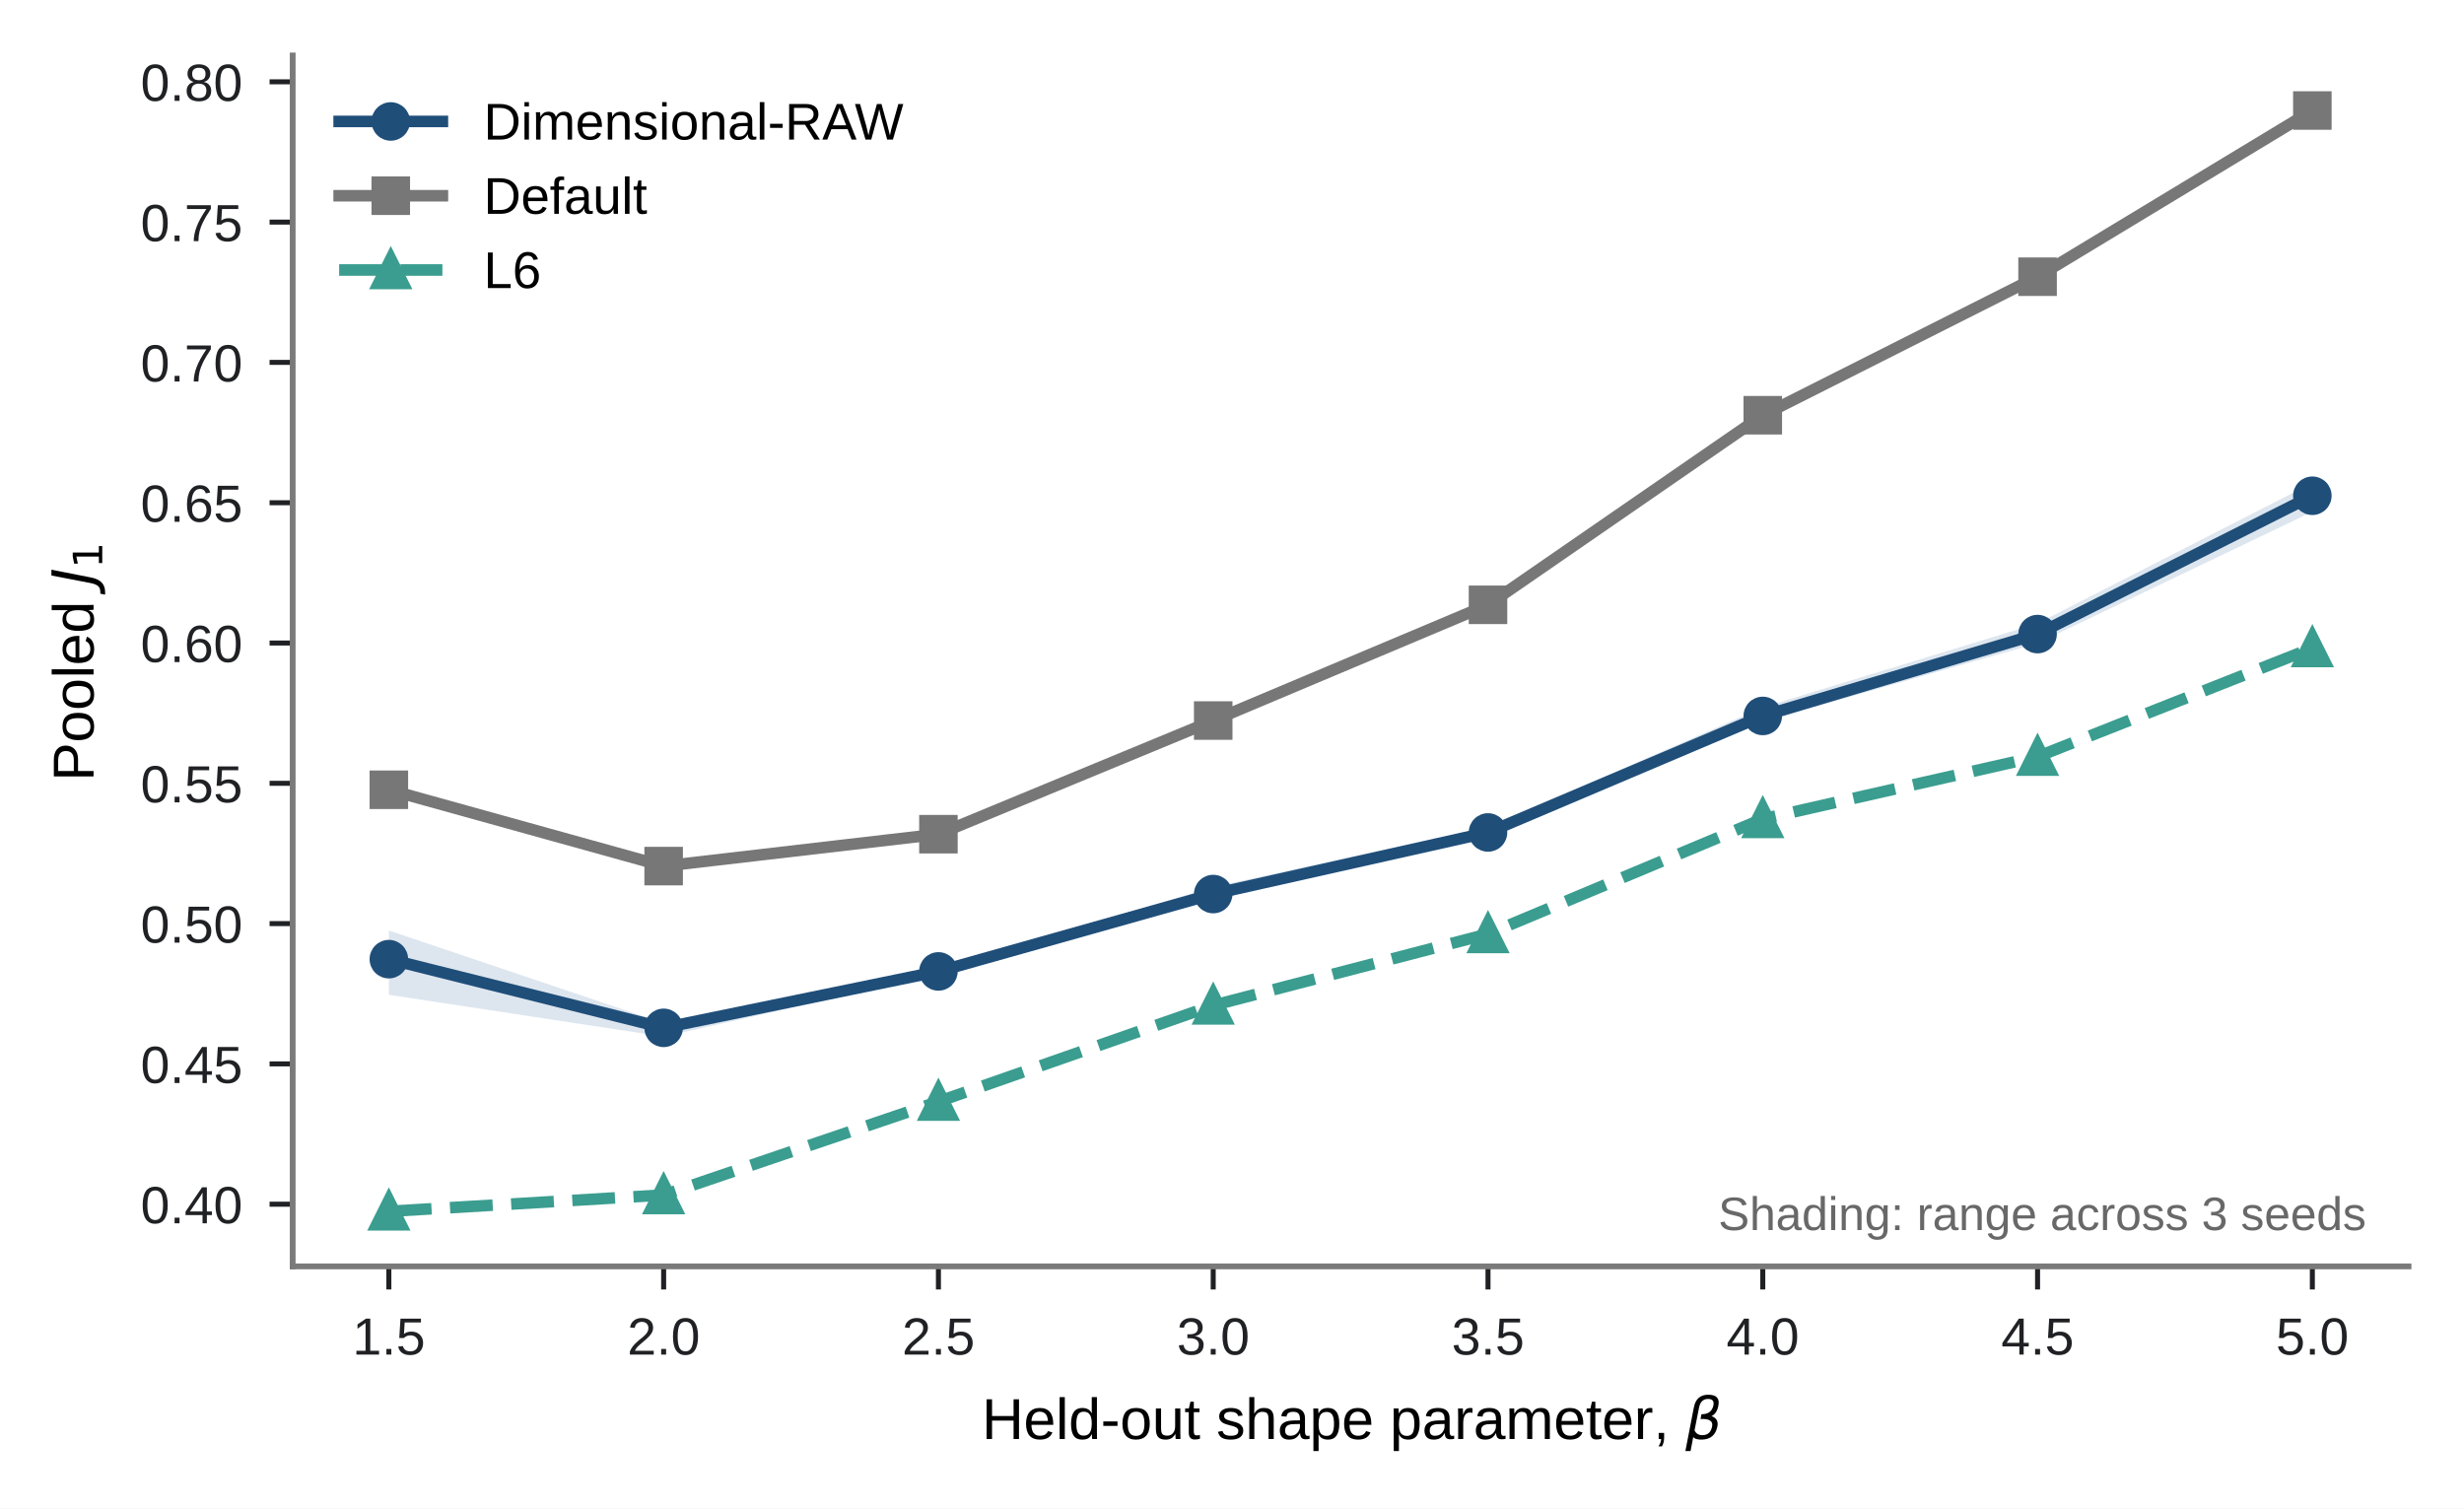
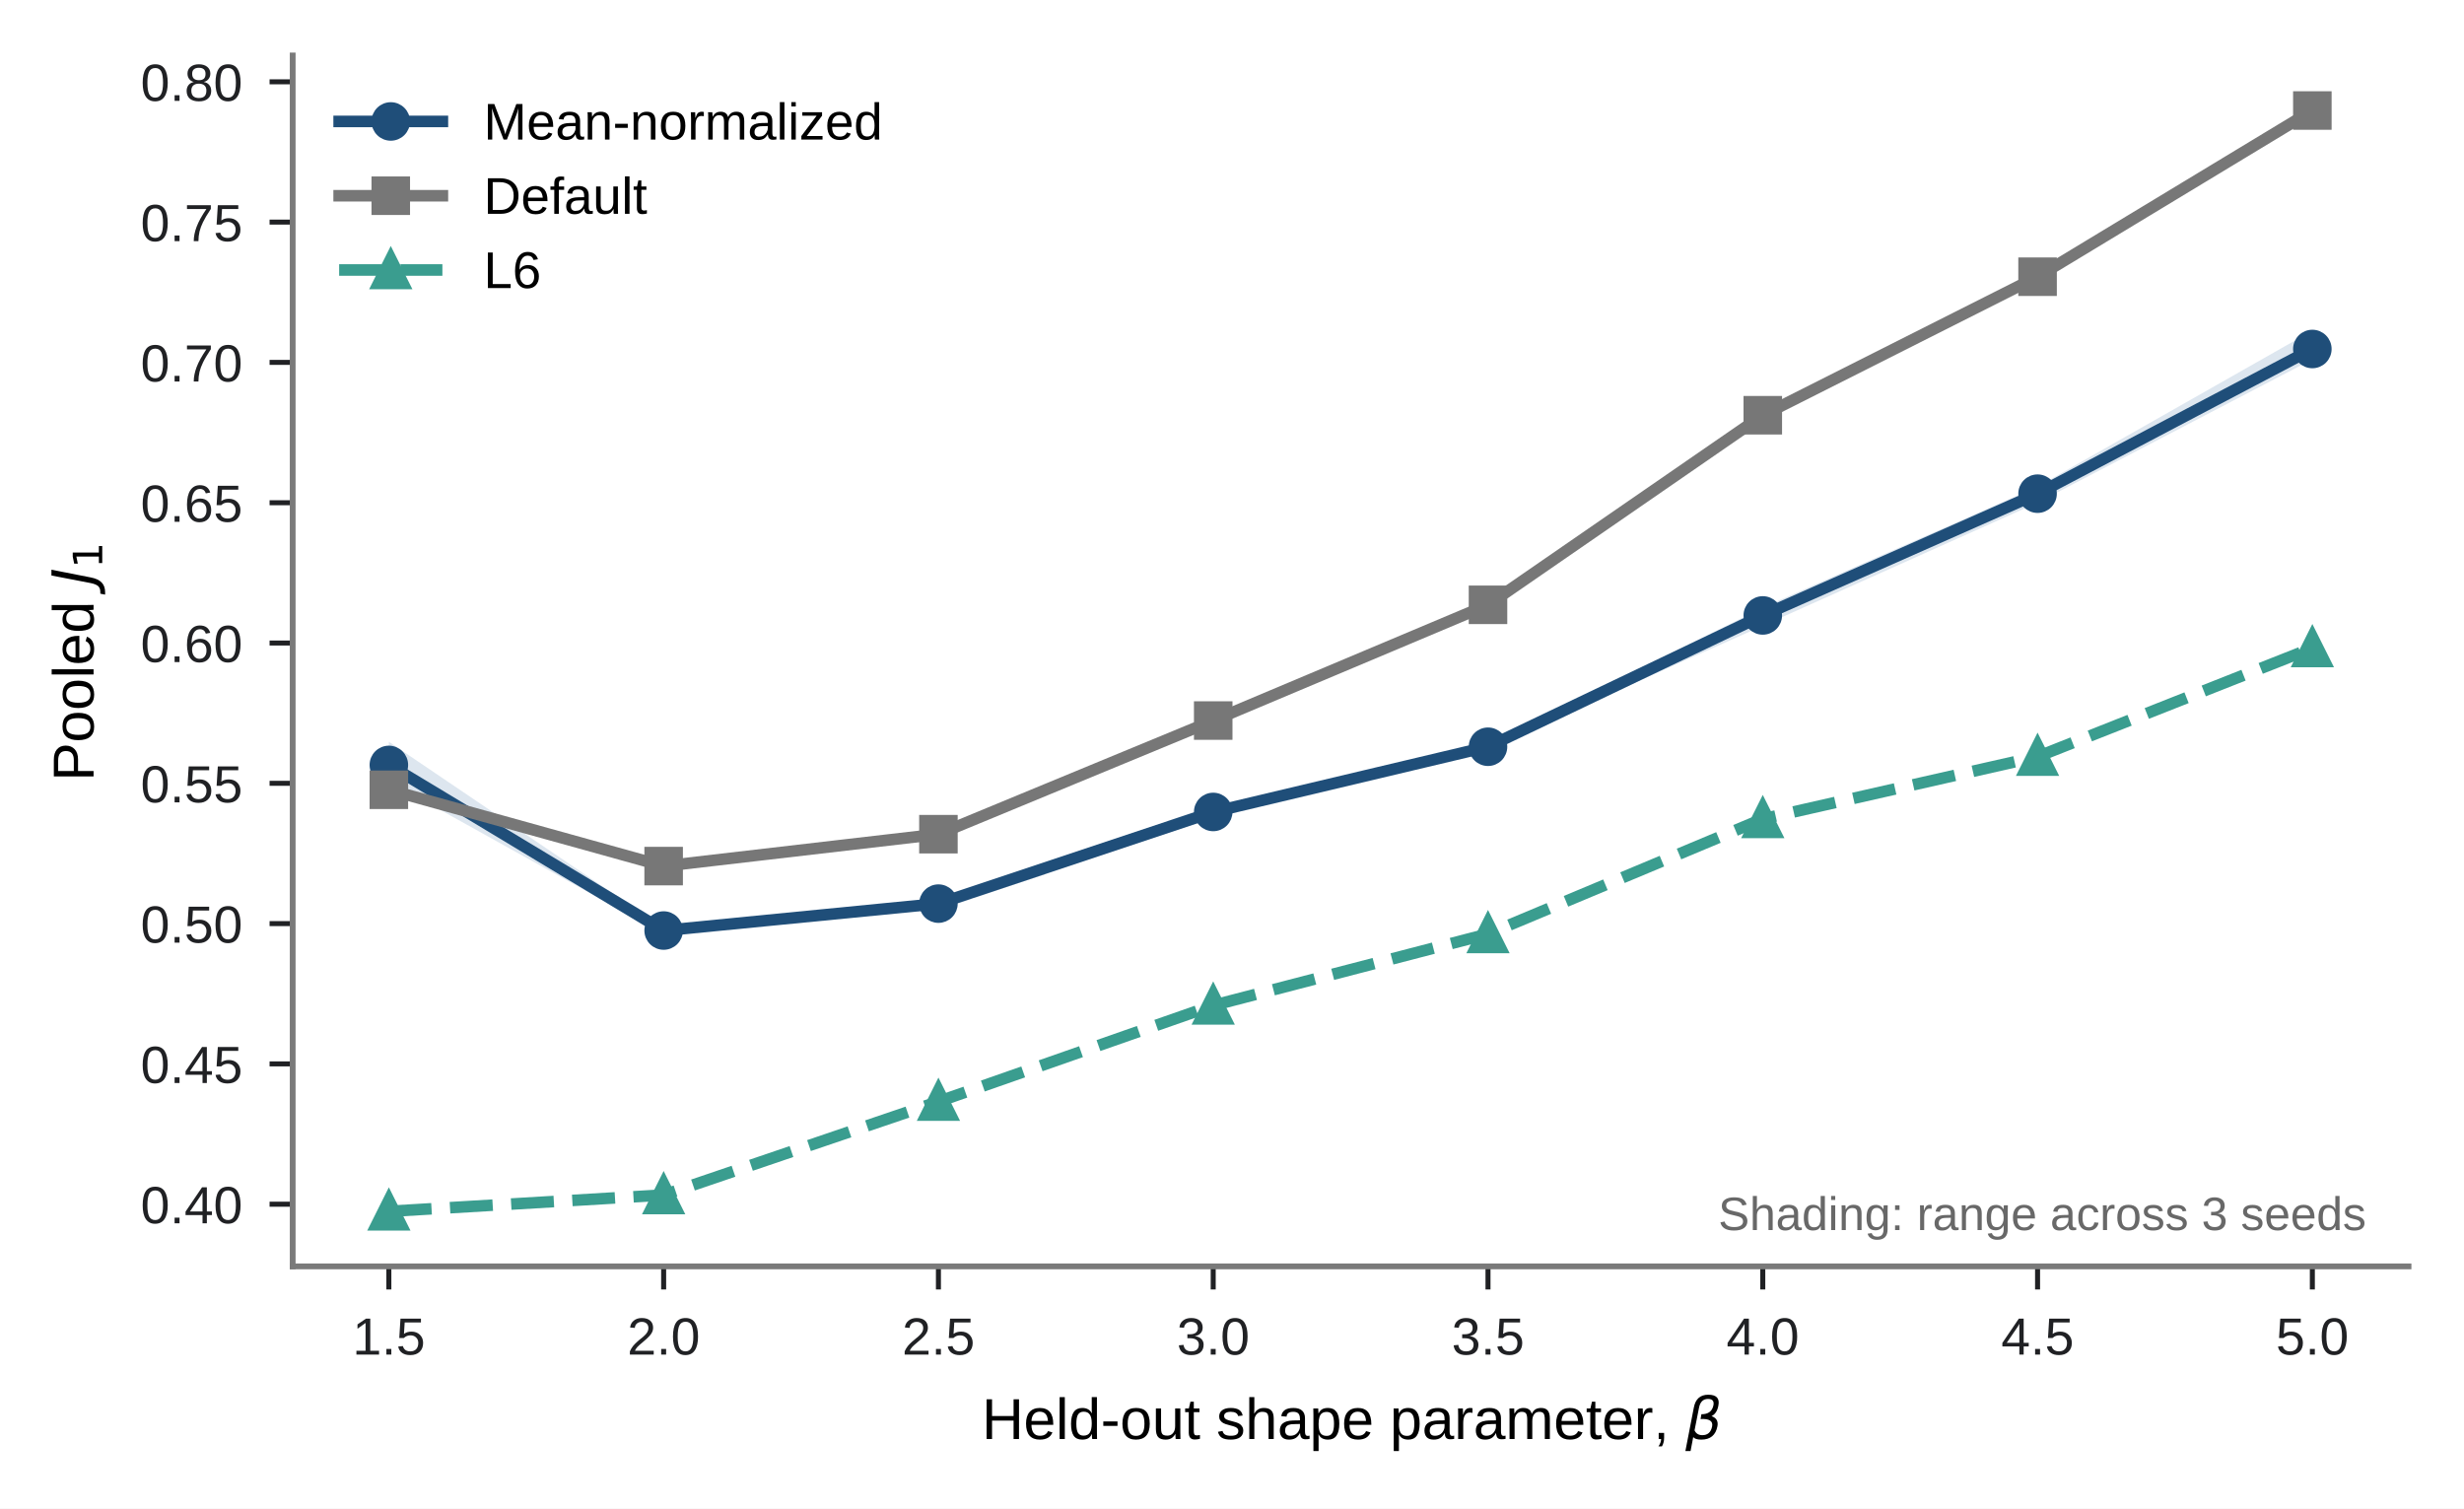
<svg xmlns="http://www.w3.org/2000/svg" xmlns:xlink="http://www.w3.org/1999/xlink" width="319.793pt" height="195.788pt" viewBox="0 0 319.793 195.788" version="1.1">
  <defs>
    <style type="text/css">*{stroke-linejoin: round; stroke-linecap: butt}</style>
  </defs>
  <g id="figure_1">
    <g id="patch_1">
-       <path d="M 0 195.788  L 319.793 195.788  L 319.793 0  L 0 0  z " style="fill: #ffffff" />
+       <path d="M 0 195.788 L 319.793 195.788 L 319.793 0 L 0 0 z " style="fill: #ffffff" />
    </g>
    <g id="axes_1">
      <g id="patch_2">
-         <path d="M 37.987 164.353  L 312.593 164.353  L 312.593 7.2  L 37.987 7.2  z " style="fill: #ffffff" />
+         <path d="M 37.987 164.353 L 312.593 164.353 L 312.593 7.2 L 37.987 7.2 z " style="fill: #ffffff" />
      </g>
      <g id="matplotlib.axis_1">
        <g id="xtick_1">
          <g id="line2d_1">
            <defs>
-               <path id="ma566a4067a" d="M 0 0  L 0 3  " style="stroke: #202124; stroke-width: 0.65" />
+               <path id="m8bdf18c643" d="M 0 0 L 0 3 " style="stroke: #202124; stroke-width: 0.65" />
            </defs>
            <g>
-               <use xlink:href="#ma566a4067a" x="50.469" y="164.353" style="fill: #202124; stroke: #202124; stroke-width: 0.65" />
+               <use xlink:href="#m8bdf18c643" x="50.469" y="164.353" style="fill: #202124; stroke: #202124; stroke-width: 0.65" />
            </g>
          </g>
          <g id="text_1">
            <text style="font-size: 6.8px; font-family: 'Arial', 'Helvetica', 'Microsoft YaHei', 'DejaVu Sans', sans-serif; text-anchor: middle; fill: #202124" x="50.469" y="175.803" transform="rotate(-0 50.46891 175.8033)">1.5</text>
          </g>
        </g>
        <g id="xtick_2">
          <g id="line2d_2">
            <g>
-               <use xlink:href="#ma566a4067a" x="86.132" y="164.353" style="fill: #202124; stroke: #202124; stroke-width: 0.65" />
+               <use xlink:href="#m8bdf18c643" x="86.132" y="164.353" style="fill: #202124; stroke: #202124; stroke-width: 0.65" />
            </g>
          </g>
          <g id="text_2">
            <text style="font-size: 6.8px; font-family: 'Arial', 'Helvetica', 'Microsoft YaHei', 'DejaVu Sans', sans-serif; text-anchor: middle; fill: #202124" x="86.132" y="175.803" transform="rotate(-0 86.13207 175.8033)">2.0</text>
          </g>
        </g>
        <g id="xtick_3">
          <g id="line2d_3">
            <g>
-               <use xlink:href="#ma566a4067a" x="121.795" y="164.353" style="fill: #202124; stroke: #202124; stroke-width: 0.65" />
+               <use xlink:href="#m8bdf18c643" x="121.795" y="164.353" style="fill: #202124; stroke: #202124; stroke-width: 0.65" />
            </g>
          </g>
          <g id="text_3">
            <text style="font-size: 6.8px; font-family: 'Arial', 'Helvetica', 'Microsoft YaHei', 'DejaVu Sans', sans-serif; text-anchor: middle; fill: #202124" x="121.795" y="175.803" transform="rotate(-0 121.7952 175.8033)">2.5</text>
          </g>
        </g>
        <g id="xtick_4">
          <g id="line2d_4">
            <g>
-               <use xlink:href="#ma566a4067a" x="157.458" y="164.353" style="fill: #202124; stroke: #202124; stroke-width: 0.65" />
+               <use xlink:href="#m8bdf18c643" x="157.458" y="164.353" style="fill: #202124; stroke: #202124; stroke-width: 0.65" />
            </g>
          </g>
          <g id="text_4">
            <text style="font-size: 6.8px; font-family: 'Arial', 'Helvetica', 'Microsoft YaHei', 'DejaVu Sans', sans-serif; text-anchor: middle; fill: #202124" x="157.458" y="175.803" transform="rotate(-0 157.4584 175.8033)">3.0</text>
          </g>
        </g>
        <g id="xtick_5">
          <g id="line2d_5">
            <g>
-               <use xlink:href="#ma566a4067a" x="193.122" y="164.353" style="fill: #202124; stroke: #202124; stroke-width: 0.65" />
+               <use xlink:href="#m8bdf18c643" x="193.122" y="164.353" style="fill: #202124; stroke: #202124; stroke-width: 0.65" />
            </g>
          </g>
          <g id="text_5">
            <text style="font-size: 6.8px; font-family: 'Arial', 'Helvetica', 'Microsoft YaHei', 'DejaVu Sans', sans-serif; text-anchor: middle; fill: #202124" x="193.122" y="175.803" transform="rotate(-0 193.1215 175.8033)">3.5</text>
          </g>
        </g>
        <g id="xtick_6">
          <g id="line2d_6">
            <g>
-               <use xlink:href="#ma566a4067a" x="228.785" y="164.353" style="fill: #202124; stroke: #202124; stroke-width: 0.65" />
+               <use xlink:href="#m8bdf18c643" x="228.785" y="164.353" style="fill: #202124; stroke: #202124; stroke-width: 0.65" />
            </g>
          </g>
          <g id="text_6">
            <text style="font-size: 6.8px; font-family: 'Arial', 'Helvetica', 'Microsoft YaHei', 'DejaVu Sans', sans-serif; text-anchor: middle; fill: #202124" x="228.785" y="175.803" transform="rotate(-0 228.7847 175.8033)">4.0</text>
          </g>
        </g>
        <g id="xtick_7">
          <g id="line2d_7">
            <g>
-               <use xlink:href="#ma566a4067a" x="264.448" y="164.353" style="fill: #202124; stroke: #202124; stroke-width: 0.65" />
+               <use xlink:href="#m8bdf18c643" x="264.448" y="164.353" style="fill: #202124; stroke: #202124; stroke-width: 0.65" />
            </g>
          </g>
          <g id="text_7">
            <text style="font-size: 6.8px; font-family: 'Arial', 'Helvetica', 'Microsoft YaHei', 'DejaVu Sans', sans-serif; text-anchor: middle; fill: #202124" x="264.448" y="175.803" transform="rotate(-0 264.4478 175.8033)">4.5</text>
          </g>
        </g>
        <g id="xtick_8">
          <g id="line2d_8">
            <g>
-               <use xlink:href="#ma566a4067a" x="300.111" y="164.353" style="fill: #202124; stroke: #202124; stroke-width: 0.65" />
+               <use xlink:href="#m8bdf18c643" x="300.111" y="164.353" style="fill: #202124; stroke: #202124; stroke-width: 0.65" />
            </g>
          </g>
          <g id="text_8">
            <text style="font-size: 6.8px; font-family: 'Arial', 'Helvetica', 'Microsoft YaHei', 'DejaVu Sans', sans-serif; text-anchor: middle; fill: #202124" x="300.111" y="175.803" transform="rotate(-0 300.111 175.8033)">5.0</text>
          </g>
        </g>
        <g id="text_9">
          <g transform="translate(127.44 187.0094)">
            <text>
              <tspan x="0" y="-0.25" style="font-size: 7.5px; font-family: 'Arial'">H</tspan>
              <tspan x="5.416" y="-0.25" style="font-size: 7.5px; font-family: 'Arial'">e</tspan>
              <tspan x="9.587" y="-0.25" style="font-size: 7.5px; font-family: 'Arial'">l</tspan>
              <tspan x="11.254" y="-0.25" style="font-size: 7.5px; font-family: 'Arial'">d</tspan>
              <tspan x="15.425" y="-0.25" style="font-size: 7.5px; font-family: 'Arial'">-</tspan>
              <tspan x="17.922" y="-0.25" style="font-size: 7.5px; font-family: 'Arial'">o</tspan>
              <tspan x="22.094" y="-0.25" style="font-size: 7.5px; font-family: 'Arial'">u</tspan>
              <tspan x="26.265" y="-0.25" style="font-size: 7.5px; font-family: 'Arial'">t</tspan>
              <tspan x="28.348" y="-0.25" style="font-size: 7.5px; font-family: 'Arial'"> </tspan>
              <tspan x="30.432" y="-0.25" style="font-size: 7.5px; font-family: 'Arial'">s</tspan>
              <tspan x="34.182" y="-0.25" style="font-size: 7.5px; font-family: 'Arial'">h</tspan>
              <tspan x="38.353" y="-0.25" style="font-size: 7.5px; font-family: 'Arial'">a</tspan>
              <tspan x="42.524" y="-0.25" style="font-size: 7.5px; font-family: 'Arial'">p</tspan>
              <tspan x="46.696" y="-0.25" style="font-size: 7.5px; font-family: 'Arial'">e</tspan>
              <tspan x="50.867" y="-0.25" style="font-size: 7.5px; font-family: 'Arial'"> </tspan>
              <tspan x="52.95" y="-0.25" style="font-size: 7.5px; font-family: 'Arial'">p</tspan>
              <tspan x="57.122" y="-0.25" style="font-size: 7.5px; font-family: 'Arial'">a</tspan>
              <tspan x="61.293" y="-0.25" style="font-size: 7.5px; font-family: 'Arial'">r</tspan>
              <tspan x="63.79" y="-0.25" style="font-size: 7.5px; font-family: 'Arial'">a</tspan>
              <tspan x="67.961" y="-0.25" style="font-size: 7.5px; font-family: 'Arial'">m</tspan>
              <tspan x="74.209" y="-0.25" style="font-size: 7.5px; font-family: 'Arial'">e</tspan>
              <tspan x="78.38" y="-0.25" style="font-size: 7.5px; font-family: 'Arial'">t</tspan>
              <tspan x="80.464" y="-0.25" style="font-size: 7.5px; font-family: 'Arial'">e</tspan>
              <tspan x="84.635" y="-0.25" style="font-size: 7.5px; font-family: 'Arial'">r</tspan>
              <tspan x="87.133" y="-0.25" style="font-size: 7.5px; font-family: 'Arial'">,</tspan>
              <tspan x="89.216" y="-0.25" style="font-size: 7.5px; font-family: 'Arial'"> </tspan>
              <tspan x="91.3" y="-0.25" style="font-style: oblique; font-size: 7.5px; font-family: 'DejaVu Sans'">β</tspan>
            </text>
          </g>
        </g>
      </g>
      <g id="matplotlib.axis_2">
        <g id="ytick_1">
          <g id="line2d_9">
            <defs>
-               <path id="m454e370d04" d="M 0 0  L -3 0  " style="stroke: #202124; stroke-width: 0.65" />
+               <path id="m7107cf16a4" d="M 0 0 L -3 0 " style="stroke: #202124; stroke-width: 0.65" />
            </defs>
            <g>
-               <use xlink:href="#m454e370d04" x="37.987" y="156.285" style="fill: #202124; stroke: #202124; stroke-width: 0.65" />
+               <use xlink:href="#m7107cf16a4" x="37.987" y="156.285" style="fill: #202124; stroke: #202124; stroke-width: 0.65" />
            </g>
          </g>
          <g id="text_10">
            <text style="font-size: 6.8px; font-family: 'Arial', 'Helvetica', 'Microsoft YaHei', 'DejaVu Sans', sans-serif; text-anchor: end; fill: #202124" x="31.487" y="158.76" transform="rotate(-0 31.48681 158.7599)">0.40</text>
          </g>
        </g>
        <g id="ytick_2">
          <g id="line2d_10">
            <g>
-               <use xlink:href="#m454e370d04" x="37.987" y="138.076" style="fill: #202124; stroke: #202124; stroke-width: 0.65" />
+               <use xlink:href="#m7107cf16a4" x="37.987" y="138.076" style="fill: #202124; stroke: #202124; stroke-width: 0.65" />
            </g>
          </g>
          <g id="text_11">
            <text style="font-size: 6.8px; font-family: 'Arial', 'Helvetica', 'Microsoft YaHei', 'DejaVu Sans', sans-serif; text-anchor: end; fill: #202124" x="31.487" y="140.552" transform="rotate(-0 31.48681 140.5515)">0.45</text>
          </g>
        </g>
        <g id="ytick_3">
          <g id="line2d_11">
            <g>
-               <use xlink:href="#m454e370d04" x="37.987" y="119.868" style="fill: #202124; stroke: #202124; stroke-width: 0.65" />
+               <use xlink:href="#m7107cf16a4" x="37.987" y="119.868" style="fill: #202124; stroke: #202124; stroke-width: 0.65" />
            </g>
          </g>
          <g id="text_12">
            <text style="font-size: 6.8px; font-family: 'Arial', 'Helvetica', 'Microsoft YaHei', 'DejaVu Sans', sans-serif; text-anchor: end; fill: #202124" x="31.487" y="122.343" transform="rotate(-0 31.48681 122.3431)">0.50</text>
          </g>
        </g>
        <g id="ytick_4">
          <g id="line2d_12">
            <g>
-               <use xlink:href="#m454e370d04" x="37.987" y="101.659" style="fill: #202124; stroke: #202124; stroke-width: 0.65" />
+               <use xlink:href="#m7107cf16a4" x="37.987" y="101.659" style="fill: #202124; stroke: #202124; stroke-width: 0.65" />
            </g>
          </g>
          <g id="text_13">
            <text style="font-size: 6.8px; font-family: 'Arial', 'Helvetica', 'Microsoft YaHei', 'DejaVu Sans', sans-serif; text-anchor: end; fill: #202124" x="31.487" y="104.135" transform="rotate(-0 31.48681 104.1348)">0.55</text>
          </g>
        </g>
        <g id="ytick_5">
          <g id="line2d_13">
            <g>
-               <use xlink:href="#m454e370d04" x="37.987" y="83.451" style="fill: #202124; stroke: #202124; stroke-width: 0.65" />
+               <use xlink:href="#m7107cf16a4" x="37.987" y="83.451" style="fill: #202124; stroke: #202124; stroke-width: 0.65" />
            </g>
          </g>
          <g id="text_14">
            <text style="font-size: 6.8px; font-family: 'Arial', 'Helvetica', 'Microsoft YaHei', 'DejaVu Sans', sans-serif; text-anchor: end; fill: #202124" x="31.487" y="85.926" transform="rotate(-0 31.48681 85.9264)">0.60</text>
          </g>
        </g>
        <g id="ytick_6">
          <g id="line2d_14">
            <g>
-               <use xlink:href="#m454e370d04" x="37.987" y="65.243" style="fill: #202124; stroke: #202124; stroke-width: 0.65" />
+               <use xlink:href="#m7107cf16a4" x="37.987" y="65.243" style="fill: #202124; stroke: #202124; stroke-width: 0.65" />
            </g>
          </g>
          <g id="text_15">
            <text style="font-size: 6.8px; font-family: 'Arial', 'Helvetica', 'Microsoft YaHei', 'DejaVu Sans', sans-serif; text-anchor: end; fill: #202124" x="31.487" y="67.718" transform="rotate(-0 31.48681 67.71803)">0.65</text>
          </g>
        </g>
        <g id="ytick_7">
          <g id="line2d_15">
            <g>
-               <use xlink:href="#m454e370d04" x="37.987" y="47.034" style="fill: #202124; stroke: #202124; stroke-width: 0.65" />
+               <use xlink:href="#m7107cf16a4" x="37.987" y="47.034" style="fill: #202124; stroke: #202124; stroke-width: 0.65" />
            </g>
          </g>
          <g id="text_16">
            <text style="font-size: 6.8px; font-family: 'Arial', 'Helvetica', 'Microsoft YaHei', 'DejaVu Sans', sans-serif; text-anchor: end; fill: #202124" x="31.487" y="49.51" transform="rotate(-0 31.48681 49.50966)">0.70</text>
          </g>
        </g>
        <g id="ytick_8">
          <g id="line2d_16">
            <g>
-               <use xlink:href="#m454e370d04" x="37.987" y="28.826" style="fill: #202124; stroke: #202124; stroke-width: 0.65" />
+               <use xlink:href="#m7107cf16a4" x="37.987" y="28.826" style="fill: #202124; stroke: #202124; stroke-width: 0.65" />
            </g>
          </g>
          <g id="text_17">
            <text style="font-size: 6.8px; font-family: 'Arial', 'Helvetica', 'Microsoft YaHei', 'DejaVu Sans', sans-serif; text-anchor: end; fill: #202124" x="31.487" y="31.301" transform="rotate(-0 31.48681 31.30129)">0.75</text>
          </g>
        </g>
        <g id="ytick_9">
          <g id="line2d_17">
            <g>
-               <use xlink:href="#m454e370d04" x="37.987" y="10.618" style="fill: #202124; stroke: #202124; stroke-width: 0.65" />
+               <use xlink:href="#m7107cf16a4" x="37.987" y="10.618" style="fill: #202124; stroke: #202124; stroke-width: 0.65" />
            </g>
          </g>
          <g id="text_18">
            <text style="font-size: 6.8px; font-family: 'Arial', 'Helvetica', 'Microsoft YaHei', 'DejaVu Sans', sans-serif; text-anchor: end; fill: #202124" x="31.487" y="13.093" transform="rotate(-0 31.48681 13.09292)">0.80</text>
          </g>
        </g>
        <g id="text_19">
          <g transform="translate(12.675 101.3764) rotate(-90)">
            <text>
              <tspan x="0" y="-0.531" style="font-size: 7.5px; font-family: 'Arial'">P</tspan>
              <tspan x="5.002" y="-0.531" style="font-size: 7.5px; font-family: 'Arial'">o</tspan>
              <tspan x="9.174" y="-0.531" style="font-size: 7.5px; font-family: 'Arial'">o</tspan>
              <tspan x="13.345" y="-0.531" style="font-size: 7.5px; font-family: 'Arial'">l</tspan>
              <tspan x="15.011" y="-0.531" style="font-size: 7.5px; font-family: 'Arial'">e</tspan>
              <tspan x="19.182" y="-0.531" style="font-size: 7.5px; font-family: 'Arial'">d</tspan>
              <tspan x="23.353" y="-0.531" style="font-size: 7.5px; font-family: 'Arial'"> </tspan>
              <tspan x="25.437" y="-0.531" style="font-style: oblique; font-size: 7.5px; font-family: 'DejaVu Sans'">J</tspan>
              <tspan x="27.649" y="0.594" style="font-size: 5.25px; font-family: 'DejaVu Sans'">1</tspan>
            </text>
          </g>
        </g>
      </g>
      <g id="FillBetweenPolyCollection_1">
        <defs>
-           <path id="mc0b700f156" d="M 50.469 -75.028  L 50.469 -66.679  L 86.132 -61.255  L 121.795 -69.283  L 157.458 -79.11  L 193.122 -87.101  L 228.785 -102.14  L 264.448 -112.304  L 300.111 -129.372  L 300.111 -133.11  L 300.111 -133.11  L 264.448 -114.876  L 228.785 -103.985  L 193.122 -88.402  L 157.458 -80.689  L 121.795 -69.973  L 86.132 -62.996  L 50.469 -75.028  z " />
+           <path id="m14f4d920bf" d="M 50.469 -99.521 L 50.469 -94.396 L 86.132 -74.538 L 121.795 -78.131 L 157.458 -89.902 L 193.122 -98.705 L 228.785 -114.575 L 264.448 -130.554 L 300.111 -149.147 L 300.111 -152.874 L 300.111 -152.874 L 264.448 -132.629 L 228.785 -116.938 L 193.122 -99.154 L 157.458 -90.947 L 121.795 -78.705 L 86.132 -75.388 L 50.469 -99.521 z " />
        </defs>
-         <g clip-path="url(#p02ed481cc6)">
-           <use xlink:href="#mc0b700f156" x="0" y="195.788" style="fill: #9db7d0; fill-opacity: 0.35" />
+         <g clip-path="url(#p6585e7a3f3)">
+           <use xlink:href="#m14f4d920bf" x="0" y="195.788" style="fill: #9db7d0; fill-opacity: 0.35" />
        </g>
      </g>
      <g id="line2d_18">
-         <path d="M 50.469 124.481  L 86.132 133.396  L 121.795 126.072  L 157.458 116.033  L 193.122 108.039  L 228.785 92.916  L 264.448 82.293  L 300.111 64.339  " clip-path="url(#p02ed481cc6)" style="fill: none; stroke: #1f4e79; stroke-width: 1.5; stroke-linecap: square" />
+         <path d="M 50.469 99.275 L 86.132 120.767 L 121.795 117.275 L 157.458 105.377 L 193.122 96.914 L 228.785 79.872 L 264.448 64.071 L 300.111 45.293 " clip-path="url(#p6585e7a3f3)" style="fill: none; stroke: #1f4e79; stroke-width: 1.5; stroke-linecap: square" />
        <defs>
-           <path id="m7cb91e0958" d="M 0 2  C 0.53 2 1.039 1.789 1.414 1.414  C 1.789 1.039 2 0.53 2 0  C 2 -0.53 1.789 -1.039 1.414 -1.414  C 1.039 -1.789 0.53 -2 0 -2  C -0.53 -2 -1.039 -1.789 -1.414 -1.414  C -1.789 -1.039 -2 -0.53 -2 0  C -2 0.53 -1.789 1.039 -1.414 1.414  C -1.039 1.789 -0.53 2 0 2  z " style="stroke: #1f4e79" />
+           <path id="md07016cc6b" d="M 0 2 C 0.53 2 1.039 1.789 1.414 1.414 C 1.789 1.039 2 0.53 2 0 C 2 -0.53 1.789 -1.039 1.414 -1.414 C 1.039 -1.789 0.53 -2 0 -2 C -0.53 -2 -1.039 -1.789 -1.414 -1.414 C -1.789 -1.039 -2 -0.53 -2 0 C -2 0.53 -1.789 1.039 -1.414 1.414 C -1.039 1.789 -0.53 2 0 2 z " style="stroke: #1f4e79" />
        </defs>
-         <g clip-path="url(#p02ed481cc6)">
-           <use xlink:href="#m7cb91e0958" x="50.469" y="124.481" style="fill: #1f4e79; stroke: #1f4e79" />
-           <use xlink:href="#m7cb91e0958" x="86.132" y="133.396" style="fill: #1f4e79; stroke: #1f4e79" />
-           <use xlink:href="#m7cb91e0958" x="121.795" y="126.072" style="fill: #1f4e79; stroke: #1f4e79" />
-           <use xlink:href="#m7cb91e0958" x="157.458" y="116.033" style="fill: #1f4e79; stroke: #1f4e79" />
-           <use xlink:href="#m7cb91e0958" x="193.122" y="108.039" style="fill: #1f4e79; stroke: #1f4e79" />
-           <use xlink:href="#m7cb91e0958" x="228.785" y="92.916" style="fill: #1f4e79; stroke: #1f4e79" />
-           <use xlink:href="#m7cb91e0958" x="264.448" y="82.293" style="fill: #1f4e79; stroke: #1f4e79" />
-           <use xlink:href="#m7cb91e0958" x="300.111" y="64.339" style="fill: #1f4e79; stroke: #1f4e79" />
+         <g clip-path="url(#p6585e7a3f3)">
+           <use xlink:href="#md07016cc6b" x="50.469" y="99.275" style="fill: #1f4e79; stroke: #1f4e79" />
+           <use xlink:href="#md07016cc6b" x="86.132" y="120.767" style="fill: #1f4e79; stroke: #1f4e79" />
+           <use xlink:href="#md07016cc6b" x="121.795" y="117.275" style="fill: #1f4e79; stroke: #1f4e79" />
+           <use xlink:href="#md07016cc6b" x="157.458" y="105.377" style="fill: #1f4e79; stroke: #1f4e79" />
+           <use xlink:href="#md07016cc6b" x="193.122" y="96.914" style="fill: #1f4e79; stroke: #1f4e79" />
+           <use xlink:href="#md07016cc6b" x="228.785" y="79.872" style="fill: #1f4e79; stroke: #1f4e79" />
+           <use xlink:href="#md07016cc6b" x="264.448" y="64.071" style="fill: #1f4e79; stroke: #1f4e79" />
+           <use xlink:href="#md07016cc6b" x="300.111" y="45.293" style="fill: #1f4e79; stroke: #1f4e79" />
        </g>
      </g>
      <g id="line2d_19">
-         <path d="M 50.469 102.498  L 86.132 112.403  L 121.795 108.262  L 157.458 93.515  L 193.122 78.495  L 228.785 53.89  L 264.448 35.912  L 300.111 14.343  " clip-path="url(#p02ed481cc6)" style="fill: none; stroke: #777777; stroke-width: 1.5; stroke-linecap: square" />
+         <path d="M 50.469 102.498 L 86.132 112.403 L 121.795 108.262 L 157.458 93.515 L 193.122 78.495 L 228.785 53.89 L 264.448 35.912 L 300.111 14.343 " clip-path="url(#p6585e7a3f3)" style="fill: none; stroke: #777777; stroke-width: 1.5; stroke-linecap: square" />
        <defs>
-           <path id="m12ba4c04ef" d="M -2 2  L 2 2  L 2 -2  L -2 -2  z " style="stroke: #777777; stroke-linejoin: miter" />
+           <path id="m4fbcee0865" d="M -2 2 L 2 2 L 2 -2 L -2 -2 z " style="stroke: #777777; stroke-linejoin: miter" />
        </defs>
-         <g clip-path="url(#p02ed481cc6)">
-           <use xlink:href="#m12ba4c04ef" x="50.469" y="102.498" style="fill: #777777; stroke: #777777; stroke-linejoin: miter" />
-           <use xlink:href="#m12ba4c04ef" x="86.132" y="112.403" style="fill: #777777; stroke: #777777; stroke-linejoin: miter" />
-           <use xlink:href="#m12ba4c04ef" x="121.795" y="108.262" style="fill: #777777; stroke: #777777; stroke-linejoin: miter" />
-           <use xlink:href="#m12ba4c04ef" x="157.458" y="93.515" style="fill: #777777; stroke: #777777; stroke-linejoin: miter" />
-           <use xlink:href="#m12ba4c04ef" x="193.122" y="78.495" style="fill: #777777; stroke: #777777; stroke-linejoin: miter" />
-           <use xlink:href="#m12ba4c04ef" x="228.785" y="53.89" style="fill: #777777; stroke: #777777; stroke-linejoin: miter" />
-           <use xlink:href="#m12ba4c04ef" x="264.448" y="35.912" style="fill: #777777; stroke: #777777; stroke-linejoin: miter" />
-           <use xlink:href="#m12ba4c04ef" x="300.111" y="14.343" style="fill: #777777; stroke: #777777; stroke-linejoin: miter" />
+         <g clip-path="url(#p6585e7a3f3)">
+           <use xlink:href="#m4fbcee0865" x="50.469" y="102.498" style="fill: #777777; stroke: #777777; stroke-linejoin: miter" />
+           <use xlink:href="#m4fbcee0865" x="86.132" y="112.403" style="fill: #777777; stroke: #777777; stroke-linejoin: miter" />
+           <use xlink:href="#m4fbcee0865" x="121.795" y="108.262" style="fill: #777777; stroke: #777777; stroke-linejoin: miter" />
+           <use xlink:href="#m4fbcee0865" x="157.458" y="93.515" style="fill: #777777; stroke: #777777; stroke-linejoin: miter" />
+           <use xlink:href="#m4fbcee0865" x="193.122" y="78.495" style="fill: #777777; stroke: #777777; stroke-linejoin: miter" />
+           <use xlink:href="#m4fbcee0865" x="228.785" y="53.89" style="fill: #777777; stroke: #777777; stroke-linejoin: miter" />
+           <use xlink:href="#m4fbcee0865" x="264.448" y="35.912" style="fill: #777777; stroke: #777777; stroke-linejoin: miter" />
+           <use xlink:href="#m4fbcee0865" x="300.111" y="14.343" style="fill: #777777; stroke: #777777; stroke-linejoin: miter" />
        </g>
      </g>
      <g id="line2d_20">
-         <path d="M 50.469 157.209  L 86.132 155.09  L 121.795 142.965  L 157.458 130.482  L 193.122 121.211  L 228.785 106.281  L 264.448 98.198  L 300.111 84.099  " clip-path="url(#p02ed481cc6)" style="fill: none; stroke-dasharray: 5.55,2.4; stroke-dashoffset: 0; stroke: #3a9d8f; stroke-width: 1.5" />
+         <path d="M 50.469 157.209 L 86.132 155.09 L 121.795 142.965 L 157.458 130.482 L 193.122 121.211 L 228.785 106.281 L 264.448 98.198 L 300.111 84.099 " clip-path="url(#p6585e7a3f3)" style="fill: none; stroke-dasharray: 5.55,2.4; stroke-dashoffset: 0; stroke: #3a9d8f; stroke-width: 1.5" />
        <defs>
-           <path id="m385a8286af" d="M 0 -2  L -2 2  L 2 2  z " style="stroke: #3a9d8f; stroke-linejoin: miter" />
+           <path id="md84f2b5a1e" d="M 0 -2 L -2 2 L 2 2 z " style="stroke: #3a9d8f; stroke-linejoin: miter" />
        </defs>
-         <g clip-path="url(#p02ed481cc6)">
-           <use xlink:href="#m385a8286af" x="50.469" y="157.209" style="fill: #3a9d8f; stroke: #3a9d8f; stroke-linejoin: miter" />
-           <use xlink:href="#m385a8286af" x="86.132" y="155.09" style="fill: #3a9d8f; stroke: #3a9d8f; stroke-linejoin: miter" />
-           <use xlink:href="#m385a8286af" x="121.795" y="142.965" style="fill: #3a9d8f; stroke: #3a9d8f; stroke-linejoin: miter" />
-           <use xlink:href="#m385a8286af" x="157.458" y="130.482" style="fill: #3a9d8f; stroke: #3a9d8f; stroke-linejoin: miter" />
-           <use xlink:href="#m385a8286af" x="193.122" y="121.211" style="fill: #3a9d8f; stroke: #3a9d8f; stroke-linejoin: miter" />
-           <use xlink:href="#m385a8286af" x="228.785" y="106.281" style="fill: #3a9d8f; stroke: #3a9d8f; stroke-linejoin: miter" />
-           <use xlink:href="#m385a8286af" x="264.448" y="98.198" style="fill: #3a9d8f; stroke: #3a9d8f; stroke-linejoin: miter" />
-           <use xlink:href="#m385a8286af" x="300.111" y="84.099" style="fill: #3a9d8f; stroke: #3a9d8f; stroke-linejoin: miter" />
+         <g clip-path="url(#p6585e7a3f3)">
+           <use xlink:href="#md84f2b5a1e" x="50.469" y="157.209" style="fill: #3a9d8f; stroke: #3a9d8f; stroke-linejoin: miter" />
+           <use xlink:href="#md84f2b5a1e" x="86.132" y="155.09" style="fill: #3a9d8f; stroke: #3a9d8f; stroke-linejoin: miter" />
+           <use xlink:href="#md84f2b5a1e" x="121.795" y="142.965" style="fill: #3a9d8f; stroke: #3a9d8f; stroke-linejoin: miter" />
+           <use xlink:href="#md84f2b5a1e" x="157.458" y="130.482" style="fill: #3a9d8f; stroke: #3a9d8f; stroke-linejoin: miter" />
+           <use xlink:href="#md84f2b5a1e" x="193.122" y="121.211" style="fill: #3a9d8f; stroke: #3a9d8f; stroke-linejoin: miter" />
+           <use xlink:href="#md84f2b5a1e" x="228.785" y="106.281" style="fill: #3a9d8f; stroke: #3a9d8f; stroke-linejoin: miter" />
+           <use xlink:href="#md84f2b5a1e" x="264.448" y="98.198" style="fill: #3a9d8f; stroke: #3a9d8f; stroke-linejoin: miter" />
+           <use xlink:href="#md84f2b5a1e" x="300.111" y="84.099" style="fill: #3a9d8f; stroke: #3a9d8f; stroke-linejoin: miter" />
        </g>
      </g>
      <g id="patch_3">
-         <path d="M 37.987 164.353  L 37.987 7.2  " style="fill: none; stroke: #7a7a7a; stroke-width: 0.75; stroke-linejoin: miter; stroke-linecap: square" />
+         <path d="M 37.987 164.353 L 37.987 7.2 " style="fill: none; stroke: #7a7a7a; stroke-width: 0.75; stroke-linejoin: miter; stroke-linecap: square" />
      </g>
      <g id="patch_4">
-         <path d="M 37.987 164.353  L 312.593 164.353  " style="fill: none; stroke: #7a7a7a; stroke-width: 0.75; stroke-linejoin: miter; stroke-linecap: square" />
+         <path d="M 37.987 164.353 L 312.593 164.353 " style="fill: none; stroke: #7a7a7a; stroke-width: 0.75; stroke-linejoin: miter; stroke-linecap: square" />
      </g>
      <g id="text_20">
        <text style="font-size: 6.1px; font-family: 'Arial', 'Helvetica', 'Microsoft YaHei', 'DejaVu Sans', sans-serif; text-anchor: end; fill: #686868" x="307.101" y="159.638" transform="rotate(-0 307.101 159.6382)">Shading: range across 3 seeds</text>
      </g>
      <g id="legend_1">
        <g id="line2d_21">
-           <path d="M 44.017 15.763  L 50.717 15.763  L 57.417 15.763  " style="fill: none; stroke: #1f4e79; stroke-width: 1.5; stroke-linecap: square" />
+           <path d="M 44.017 15.763 L 50.717 15.763 L 57.417 15.763 " style="fill: none; stroke: #1f4e79; stroke-width: 1.5; stroke-linecap: square" />
          <g>
-             <use xlink:href="#m7cb91e0958" x="50.717" y="15.763" style="fill: #1f4e79; stroke: #1f4e79" />
+             <use xlink:href="#md07016cc6b" x="50.717" y="15.763" style="fill: #1f4e79; stroke: #1f4e79" />
          </g>
        </g>
        <g id="text_21">
-           <text style="font-size: 6.7px; font-family: 'Arial', 'Helvetica', 'Microsoft YaHei', 'DejaVu Sans', sans-serif; text-anchor: start" x="62.777" y="18.108" transform="rotate(-0 62.77681 18.10778)">Dimensional-RAW</text>
+           <text style="font-size: 6.7px; font-family: 'Arial', 'Helvetica', 'Microsoft YaHei', 'DejaVu Sans', sans-serif; text-anchor: start" x="62.777" y="18.108" transform="rotate(-0 62.77681 18.10778)">Mean-normalized</text>
        </g>
        <g id="line2d_22">
-           <path d="M 44.017 25.401  L 50.717 25.401  L 57.417 25.401  " style="fill: none; stroke: #777777; stroke-width: 1.5; stroke-linecap: square" />
+           <path d="M 44.017 25.401 L 50.717 25.401 L 57.417 25.401 " style="fill: none; stroke: #777777; stroke-width: 1.5; stroke-linecap: square" />
          <g>
-             <use xlink:href="#m12ba4c04ef" x="50.717" y="25.401" style="fill: #777777; stroke: #777777; stroke-linejoin: miter" />
+             <use xlink:href="#m4fbcee0865" x="50.717" y="25.401" style="fill: #777777; stroke: #777777; stroke-linejoin: miter" />
          </g>
        </g>
        <g id="text_22">
          <text style="font-size: 6.7px; font-family: 'Arial', 'Helvetica', 'Microsoft YaHei', 'DejaVu Sans', sans-serif; text-anchor: start" x="62.777" y="27.746" transform="rotate(-0 62.77681 27.74558)">Default</text>
        </g>
        <g id="line2d_23">
-           <path d="M 44.017 35.038  L 50.717 35.038  L 57.417 35.038  " style="fill: none; stroke-dasharray: 5.55,2.4; stroke-dashoffset: 0; stroke: #3a9d8f; stroke-width: 1.5" />
+           <path d="M 44.017 35.038 L 50.717 35.038 L 57.417 35.038 " style="fill: none; stroke-dasharray: 5.55,2.4; stroke-dashoffset: 0; stroke: #3a9d8f; stroke-width: 1.5" />
          <g>
-             <use xlink:href="#m385a8286af" x="50.717" y="35.038" style="fill: #3a9d8f; stroke: #3a9d8f; stroke-linejoin: miter" />
+             <use xlink:href="#md84f2b5a1e" x="50.717" y="35.038" style="fill: #3a9d8f; stroke: #3a9d8f; stroke-linejoin: miter" />
          </g>
        </g>
        <g id="text_23">
          <text style="font-size: 6.7px; font-family: 'Arial', 'Helvetica', 'Microsoft YaHei', 'DejaVu Sans', sans-serif; text-anchor: start" x="62.777" y="37.383" transform="rotate(-0 62.77681 37.38337)">L6</text>
        </g>
      </g>
    </g>
  </g>
  <defs>
-     <clipPath id="p02ed481cc6">
+     <clipPath id="p6585e7a3f3">
      <rect x="37.987" y="7.2" width="274.606" height="157.153" />
    </clipPath>
  </defs>
</svg>
